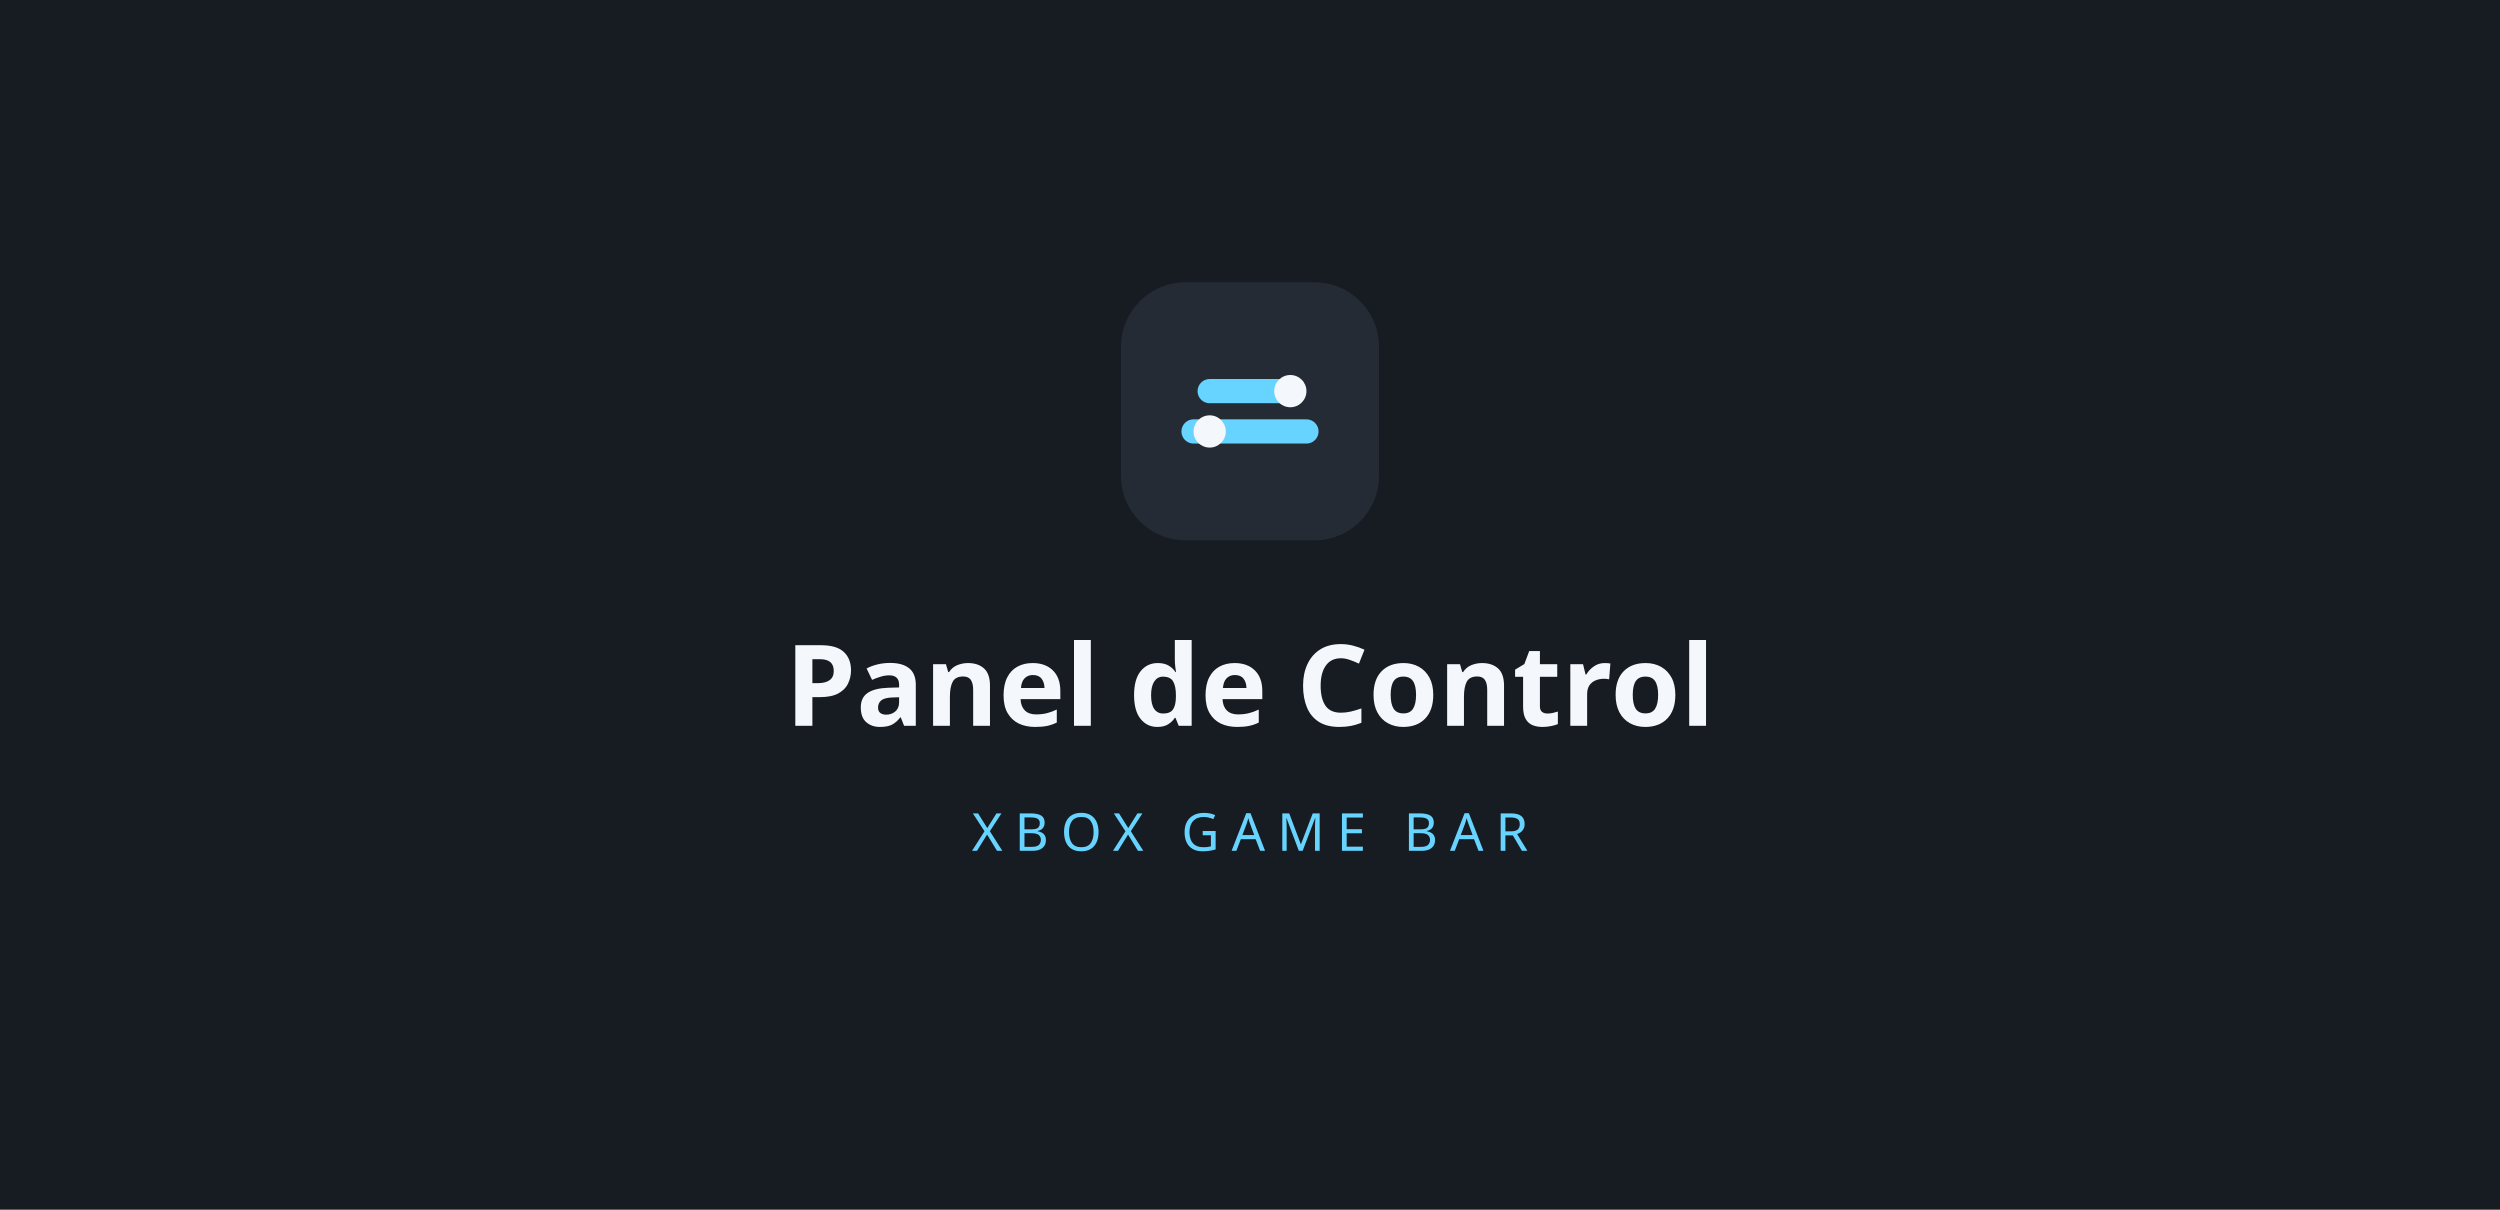
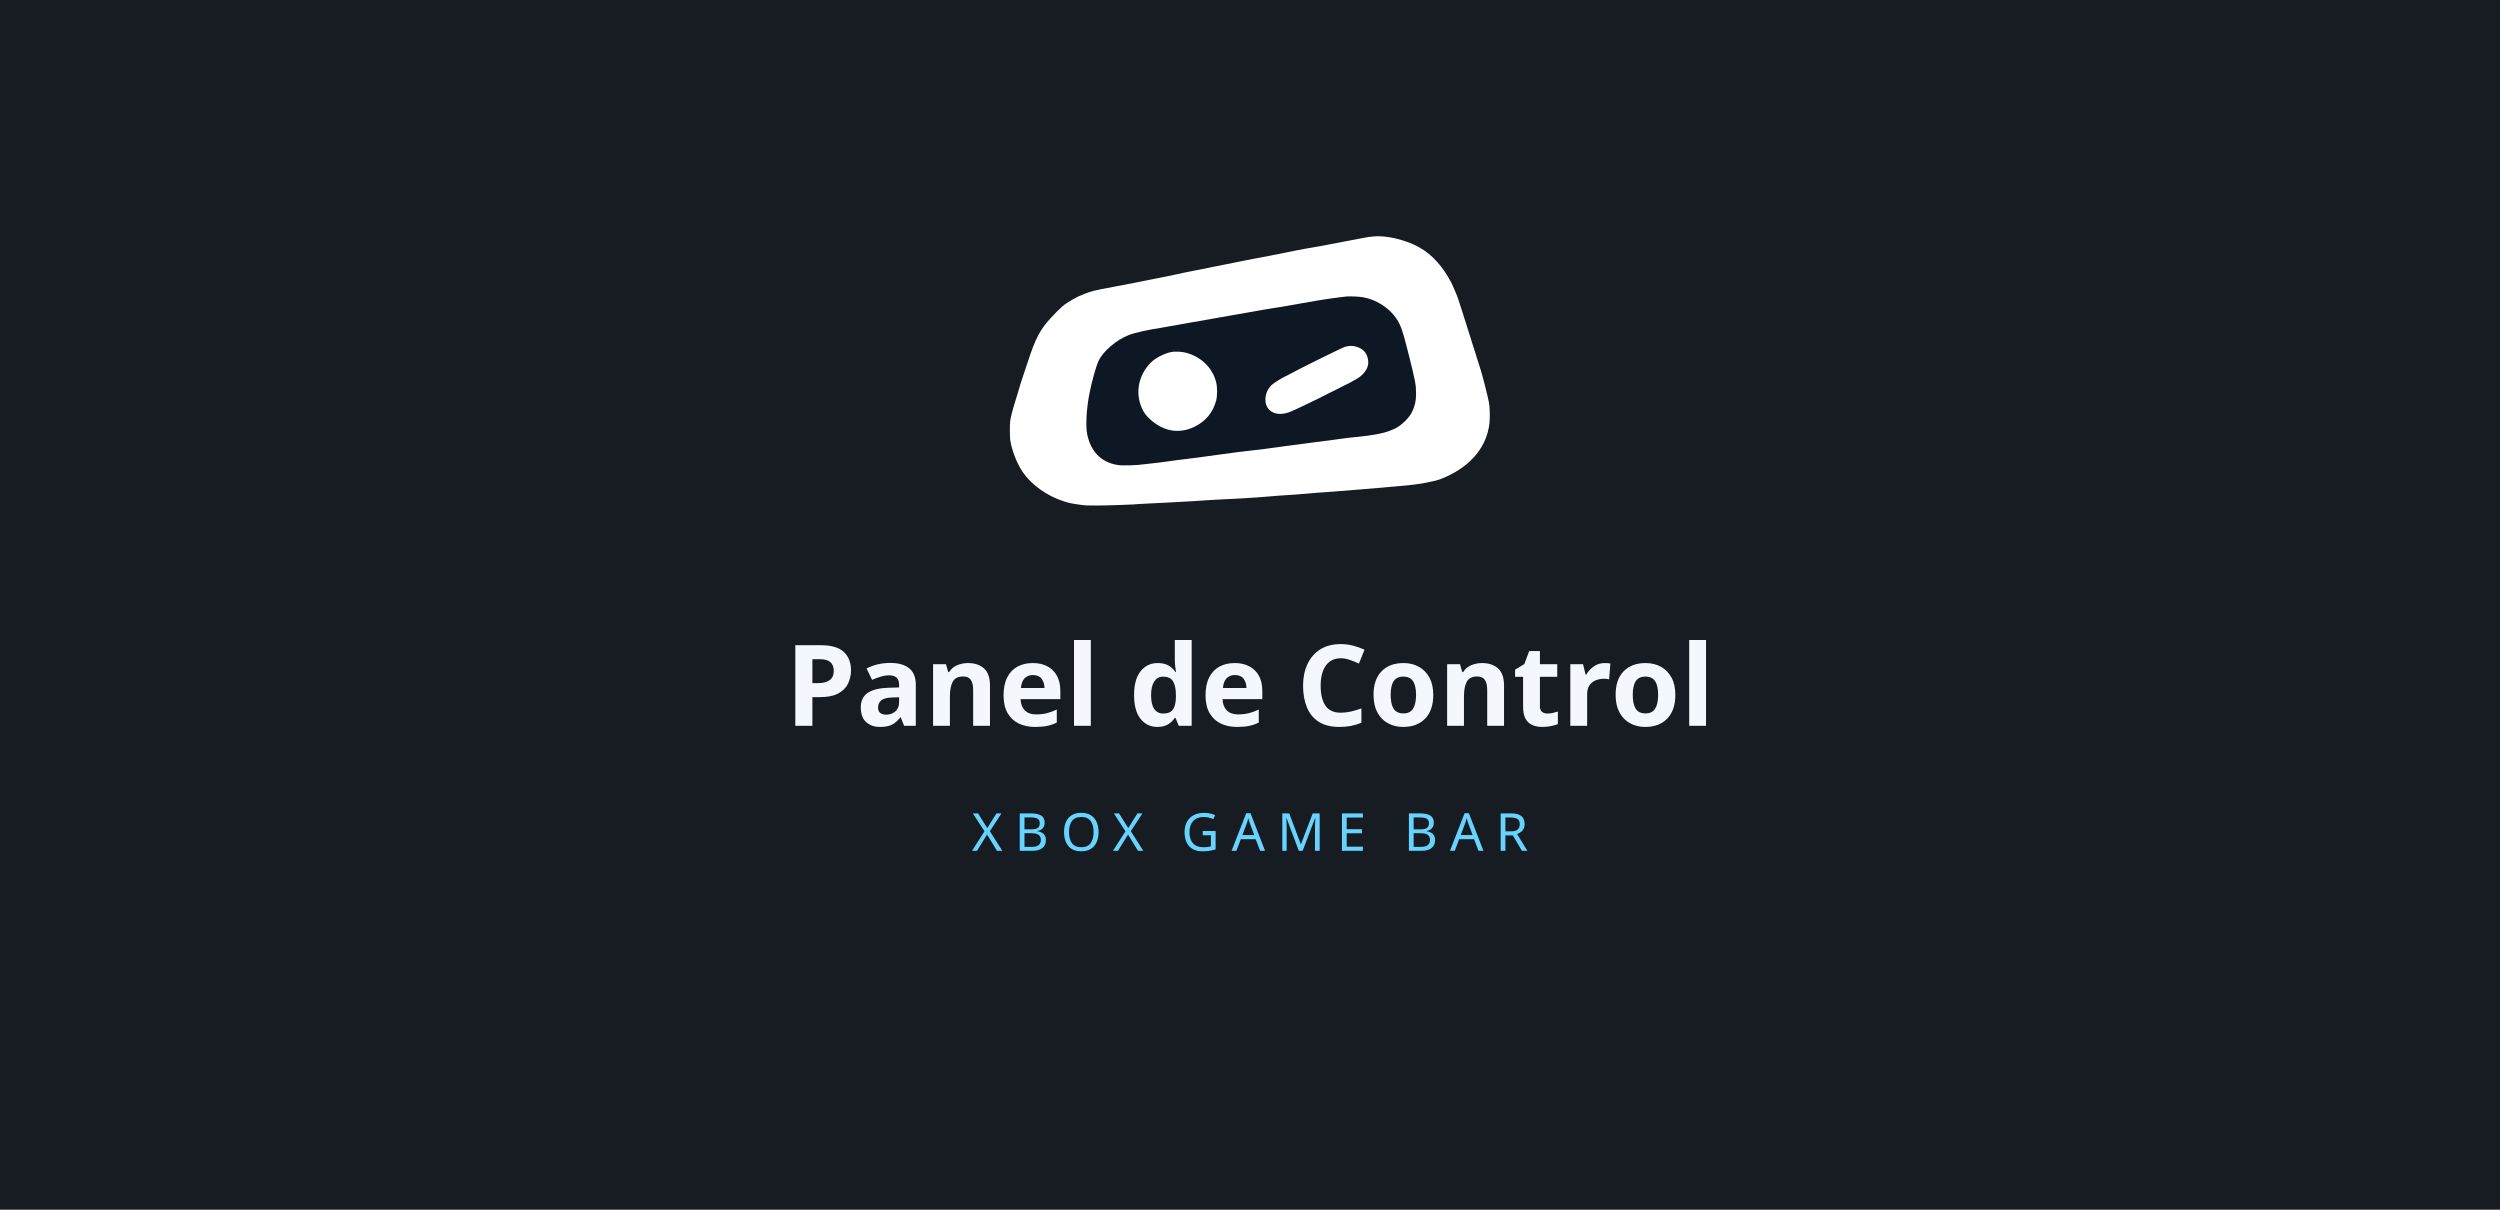
<svg xmlns="http://www.w3.org/2000/svg" viewBox="0 0 620 300">
  <rect width="620" height="300" fill="#171b22" />
-   <g transform="translate(278 70)">
-     <rect width="64" height="64" rx="16" fill="#252b35" />
-     <path d="M18 37h28M22 27h20" fill="none" stroke="#67d4ff" stroke-linecap="round" stroke-width="6" />
-     <circle cx="22" cy="37" r="4" fill="#f4f7fb" />
-     <circle cx="42" cy="27" r="4" fill="#f4f7fb" />
-   </g>
+   <svg x="250" y="58" width="120" height="68" viewBox="190 201 1620 914">
+     <g transform="translate(0,1320) scale(0.1,-0.1)" fill="#ffffff" stroke="none">
+       <path d="M14125 11123 c-98 -8 -219 -26 -330 -48 -66 -13 -336 -65 -600 -115 -264 -50 -606 -115 -760 -145 -154 -30 -318 -59 -365 -65 -47 -6 -143 -22 -215 -36 -71 -14 -222 -43 -335 -64 -113 -21 -252 -50 -310 -64 -58 -14 -298 -62 -535 -106 -236 -44 -450 -85 -475 -90 -25 -5 -166 -32 -315 -60 -148 -29 -315 -62 -370 -75 -55 -13 -246 -51 -425 -85 -179 -33 -392 -76 -475 -95 -82 -19 -319 -66 -525 -105 -206 -39 -445 -89 -530 -110 -85 -21 -312 -69 -505 -105 -192 -36 -399 -77 -460 -91 -122 -28 -485 -98 -1175 -229 -668 -126 -708 -136 -976 -240 -188 -74 -218 -88 -410 -197 -246 -139 -369 -244 -688 -588 -378 -406 -528 -694 -800 -1530 -46 -140 -95 -286 -109 -323 -34 -88 -200 -618 -226 -722 -11 -44 -47 -163 -80 -265 -73 -227 -147 -516 -161 -630 -13 -109 -13 -501 0 -610 40 -329 222 -803 421 -1095 289 -424 803 -793 1359 -974 200 -65 252 -76 550 -118 187 -27 211 -28 590 -28 355 1 1325 35 1407 51 16 2 179 11 363 19 184 8 409 19 500 25 91 5 257 14 370 20 486 25 734 40 831 49 57 6 203 15 324 21 121 5 279 14 350 19 72 5 218 12 325 16 107 3 240 10 295 15 55 6 197 14 315 20 118 5 370 23 560 40 319 28 567 46 960 70 85 5 279 21 430 34 287 26 362 32 855 66 351 25 1588 128 2100 175 88 8 241 22 340 30 438 37 969 136 1184 222 826 329 1364 864 1555 1543 63 227 80 388 73 682 -4 153 -11 245 -26 329 -31 173 -213 892 -271 1074 -28 88 -117 367 -196 620 -80 253 -188 595 -240 760 -52 165 -133 422 -180 570 -133 423 -180 558 -237 683 -30 64 -66 149 -81 188 -61 155 -253 474 -395 655 -359 457 -739 714 -1316 889 -345 104 -678 147 -960 123z" />
+     </g>
+     <g transform="translate(0,1320) scale(0.1,-0.1)" fill="#0d1824" stroke="none">
+       <path d="M13235 9114 c-180 -16 -835 -108 -1010 -142 -82 -17 -190 -35 -240 -42 -49 -6 -180 -29 -291 -51 -111 -21 -261 -48 -335 -59 -74 -12 -190 -31 -259 -45 -69 -13 -208 -35 -310 -49 -103 -14 -226 -35 -275 -45 -50 -11 -168 -31 -263 -46 -95 -14 -248 -41 -340 -60 -92 -18 -219 -41 -282 -50 -63 -9 -218 -36 -345 -60 -126 -25 -281 -52 -343 -60 -62 -9 -199 -33 -305 -55 -106 -21 -246 -46 -312 -55 -66 -9 -210 -34 -320 -55 -110 -22 -261 -49 -335 -60 -74 -11 -227 -38 -340 -60 -113 -22 -252 -46 -310 -55 -430 -64 -892 -168 -1085 -245 -418 -166 -857 -544 -1004 -862 -90 -194 -229 -693 -310 -1110 -94 -479 -127 -1052 -76 -1322 111 -596 470 -966 1020 -1053 185 -29 654 -14 970 32 55 7 134 17 175 20 73 6 389 45 520 65 181 27 585 79 655 85 44 3 208 24 365 46 157 22 449 62 650 89 201 27 480 65 620 84 140 19 291 38 335 41 44 4 123 13 175 20 52 8 131 16 175 20 44 3 177 20 295 36 118 16 395 54 615 84 778 106 991 134 1095 145 111 11 693 87 920 121 74 11 180 24 235 29 844 79 1191 151 1513 314 204 104 453 350 546 541 97 199 136 376 136 613 -1 300 -21 407 -234 1262 -215 859 -274 1031 -434 1267 -242 355 -675 627 -1118 703 -117 20 -423 34 -539 24z m321 -1680 c221 -63 347 -194 390 -404 40 -197 -10 -348 -171 -519 -108 -114 -244 -194 -785 -462 -190 -94 -365 -181 -390 -195 -244 -131 -1166 -573 -1275 -611 -289 -100 -512 -77 -671 69 -210 193 -176 604 69 836 85 79 356 248 509 315 29 13 105 53 168 88 251 142 1704 858 1780 878 151 40 252 41 376 5z m-5706 -202 c513 -132 894 -503 1018 -992 40 -157 40 -456 0 -606 -107 -403 -350 -698 -725 -881 -525 -256 -1065 -156 -1521 281 -121 117 -180 201 -246 350 -226 518 -106 1109 309 1522 148 147 414 286 660 345 124 29 350 21 505 -19z" />
+     </g>
+   </svg>
  <text x="310" y="180" fill="#f4f7fb" font-family="Segoe UI, sans-serif" font-size="28" font-weight="600" text-anchor="middle">Panel de Control</text>
  <text x="310" y="211" fill="#67d4ff" font-family="Segoe UI, sans-serif" font-size="13" letter-spacing="3" text-anchor="middle">XBOX GAME BAR</text>
</svg>
